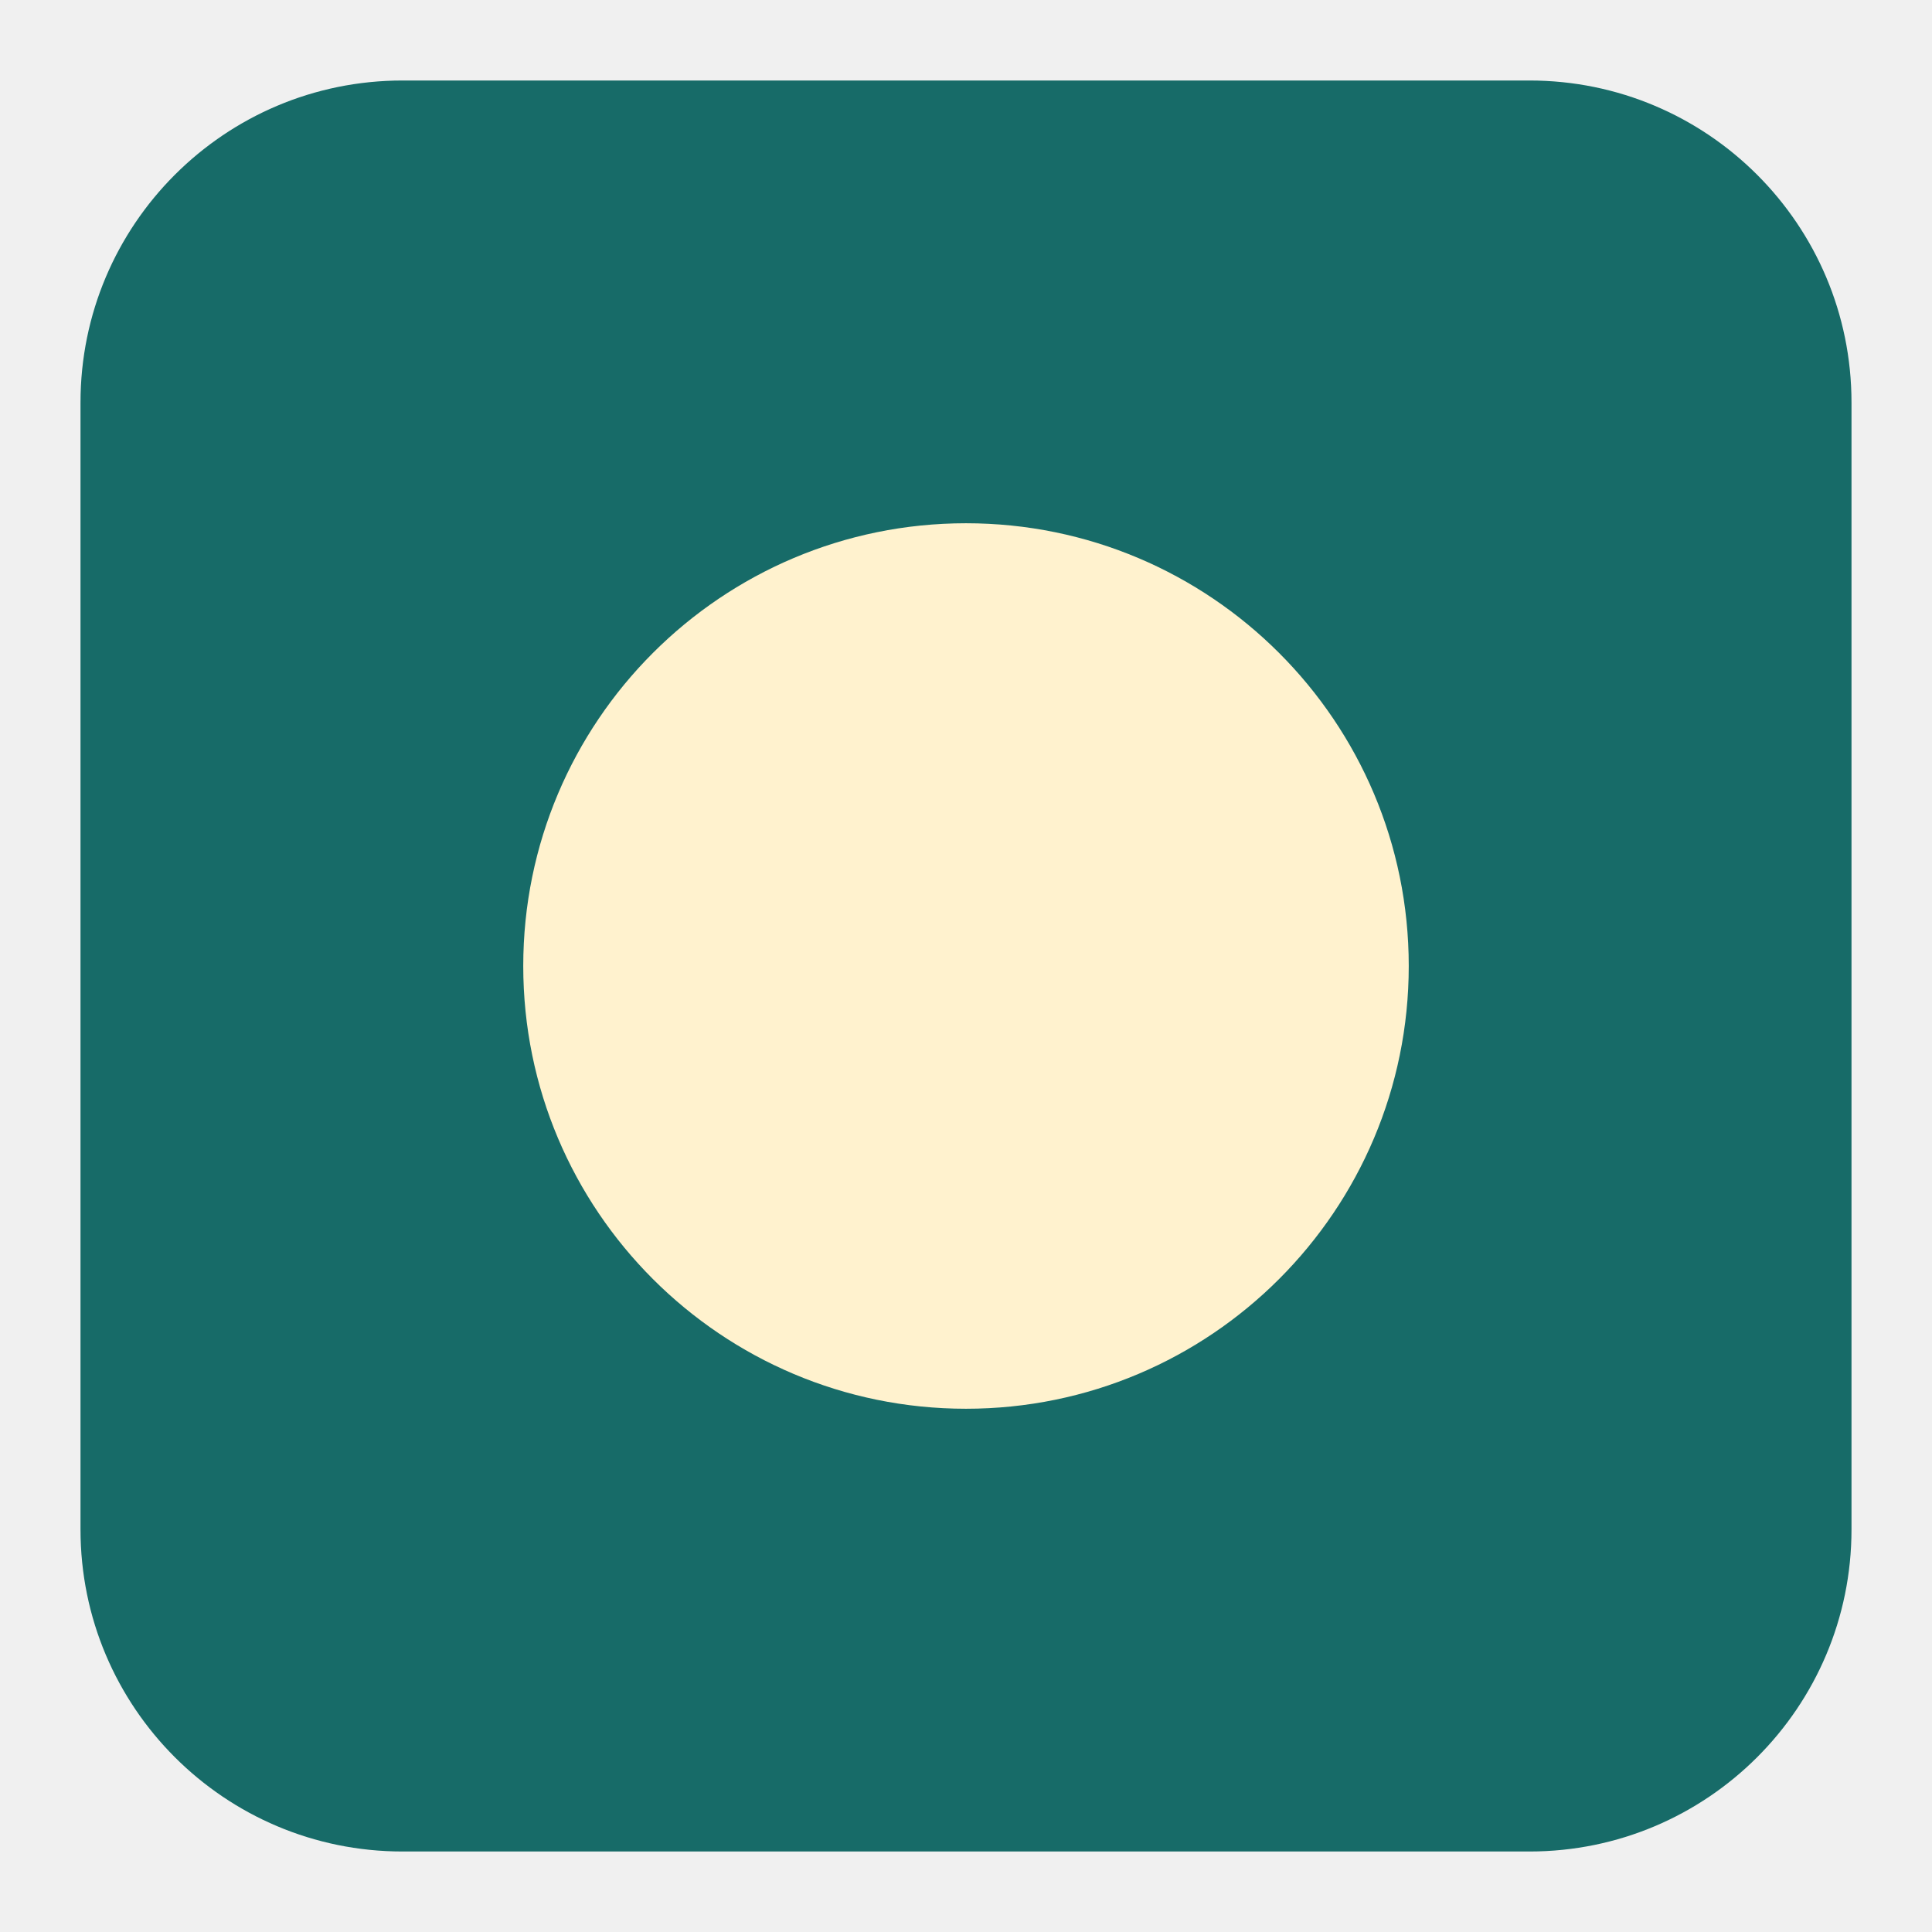
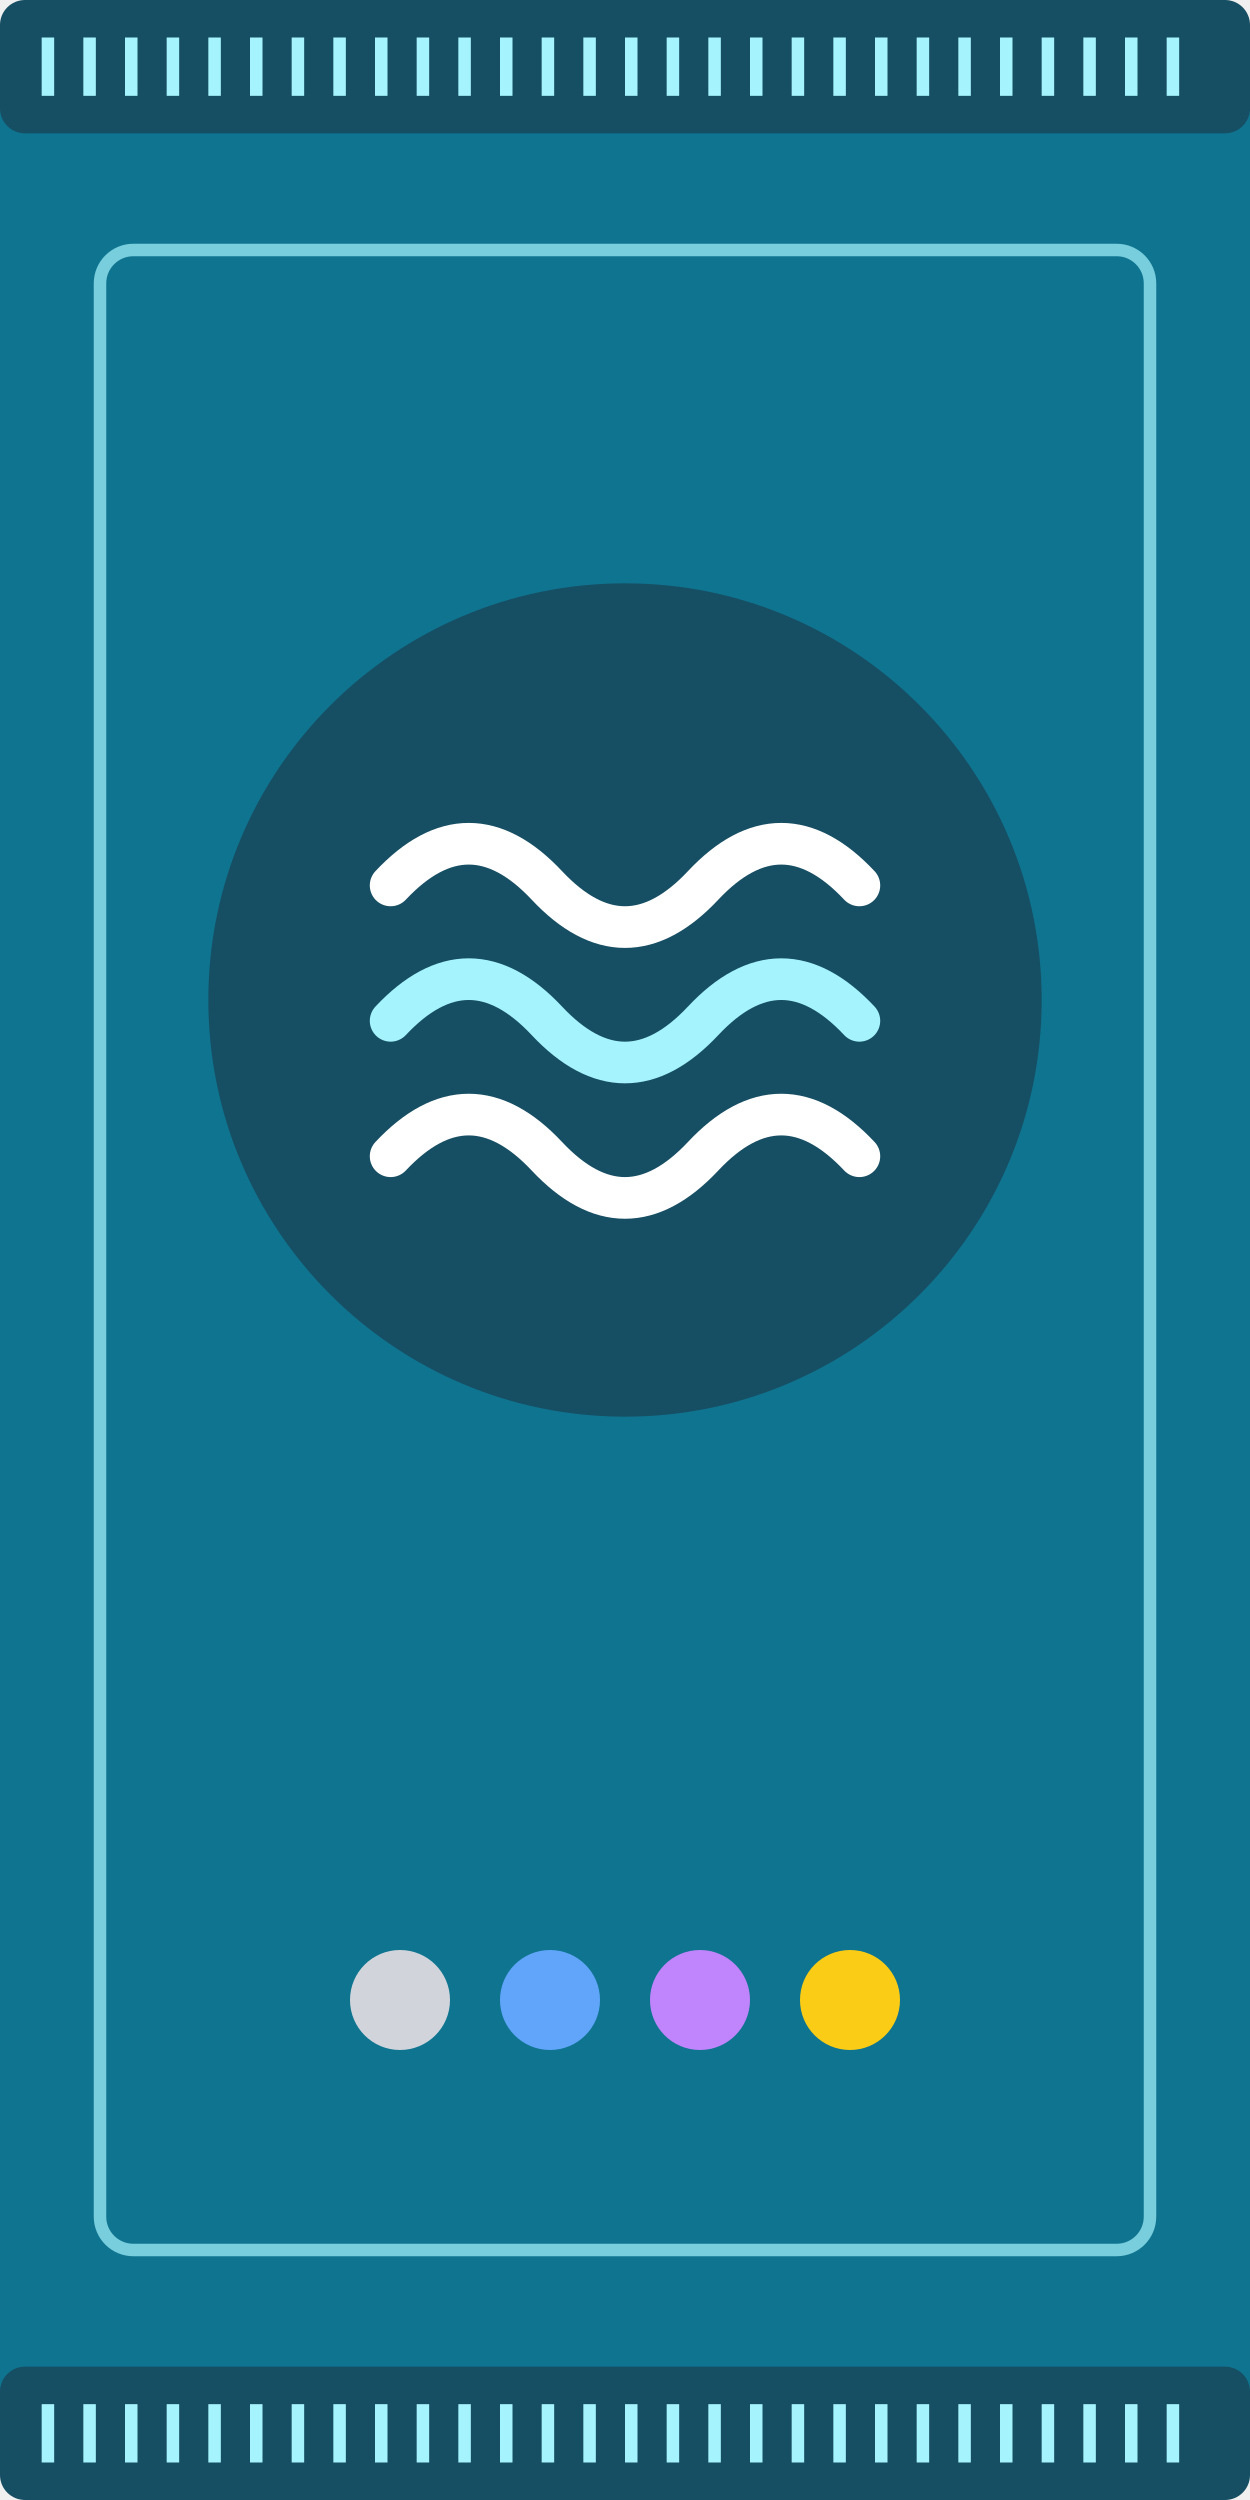
- <svg xmlns="http://www.w3.org/2000/svg" width="96" height="96" viewBox="0 0 96 96">
-   <rect x="4" y="4" width="88" height="88" rx="16" fill="#176b68" />
-   <circle cx="48" cy="48" r="22" fill="#fff2ce" />
+ <svg xmlns="http://www.w3.org/2000/svg" viewBox="0 0 150 300" width="150" height="300">
+   <rect width="150" height="300" rx="8" fill="#0E7490" />
+   <rect width="150" height="16" rx="3" fill="#164E63" />
+   <rect y="284" width="150" height="16" rx="3" fill="#164E63" />
+   <line x1="5" y1="8" x2="145" y2="8" stroke="#A5F3FC" stroke-width="7" stroke-dasharray="1.5 3.5" />
+   <line x1="5" y1="292" x2="145" y2="292" stroke="#A5F3FC" stroke-width="7" stroke-dasharray="1.5 3.5" />
+   <rect x="12" y="30" width="126" height="240" rx="4" fill="none" stroke="#A5F3FC" stroke-width="1.5" opacity="0.7" />
+   <circle cx="75" cy="120" r="50" fill="#164E63" />
+   <g transform="translate(75 120) scale(1.25) translate(-67.5 -105)">
+     <path d="M45 94 q7.5 -8 15 0 t15 0 t15 0" fill="none" stroke="#fff" stroke-width="4" stroke-linecap="round" />
+     <path d="M45 107 q7.5 -8 15 0 t15 0 t15 0" fill="none" stroke="#A5F3FC" stroke-width="4" stroke-linecap="round" />
+     <path d="M45 120 q7.5 -8 15 0 t15 0 t15 0" fill="none" stroke="#fff" stroke-width="4" stroke-linecap="round" />
+   </g>
+   <circle cx="48.0" cy="240" r="6" fill="#D1D5DB" />
+   <circle cx="66.0" cy="240" r="6" fill="#60A5FA" />
+   <circle cx="84.0" cy="240" r="6" fill="#C084FC" />
+   <circle cx="102.0" cy="240" r="6" fill="#FACC15" />
</svg>
